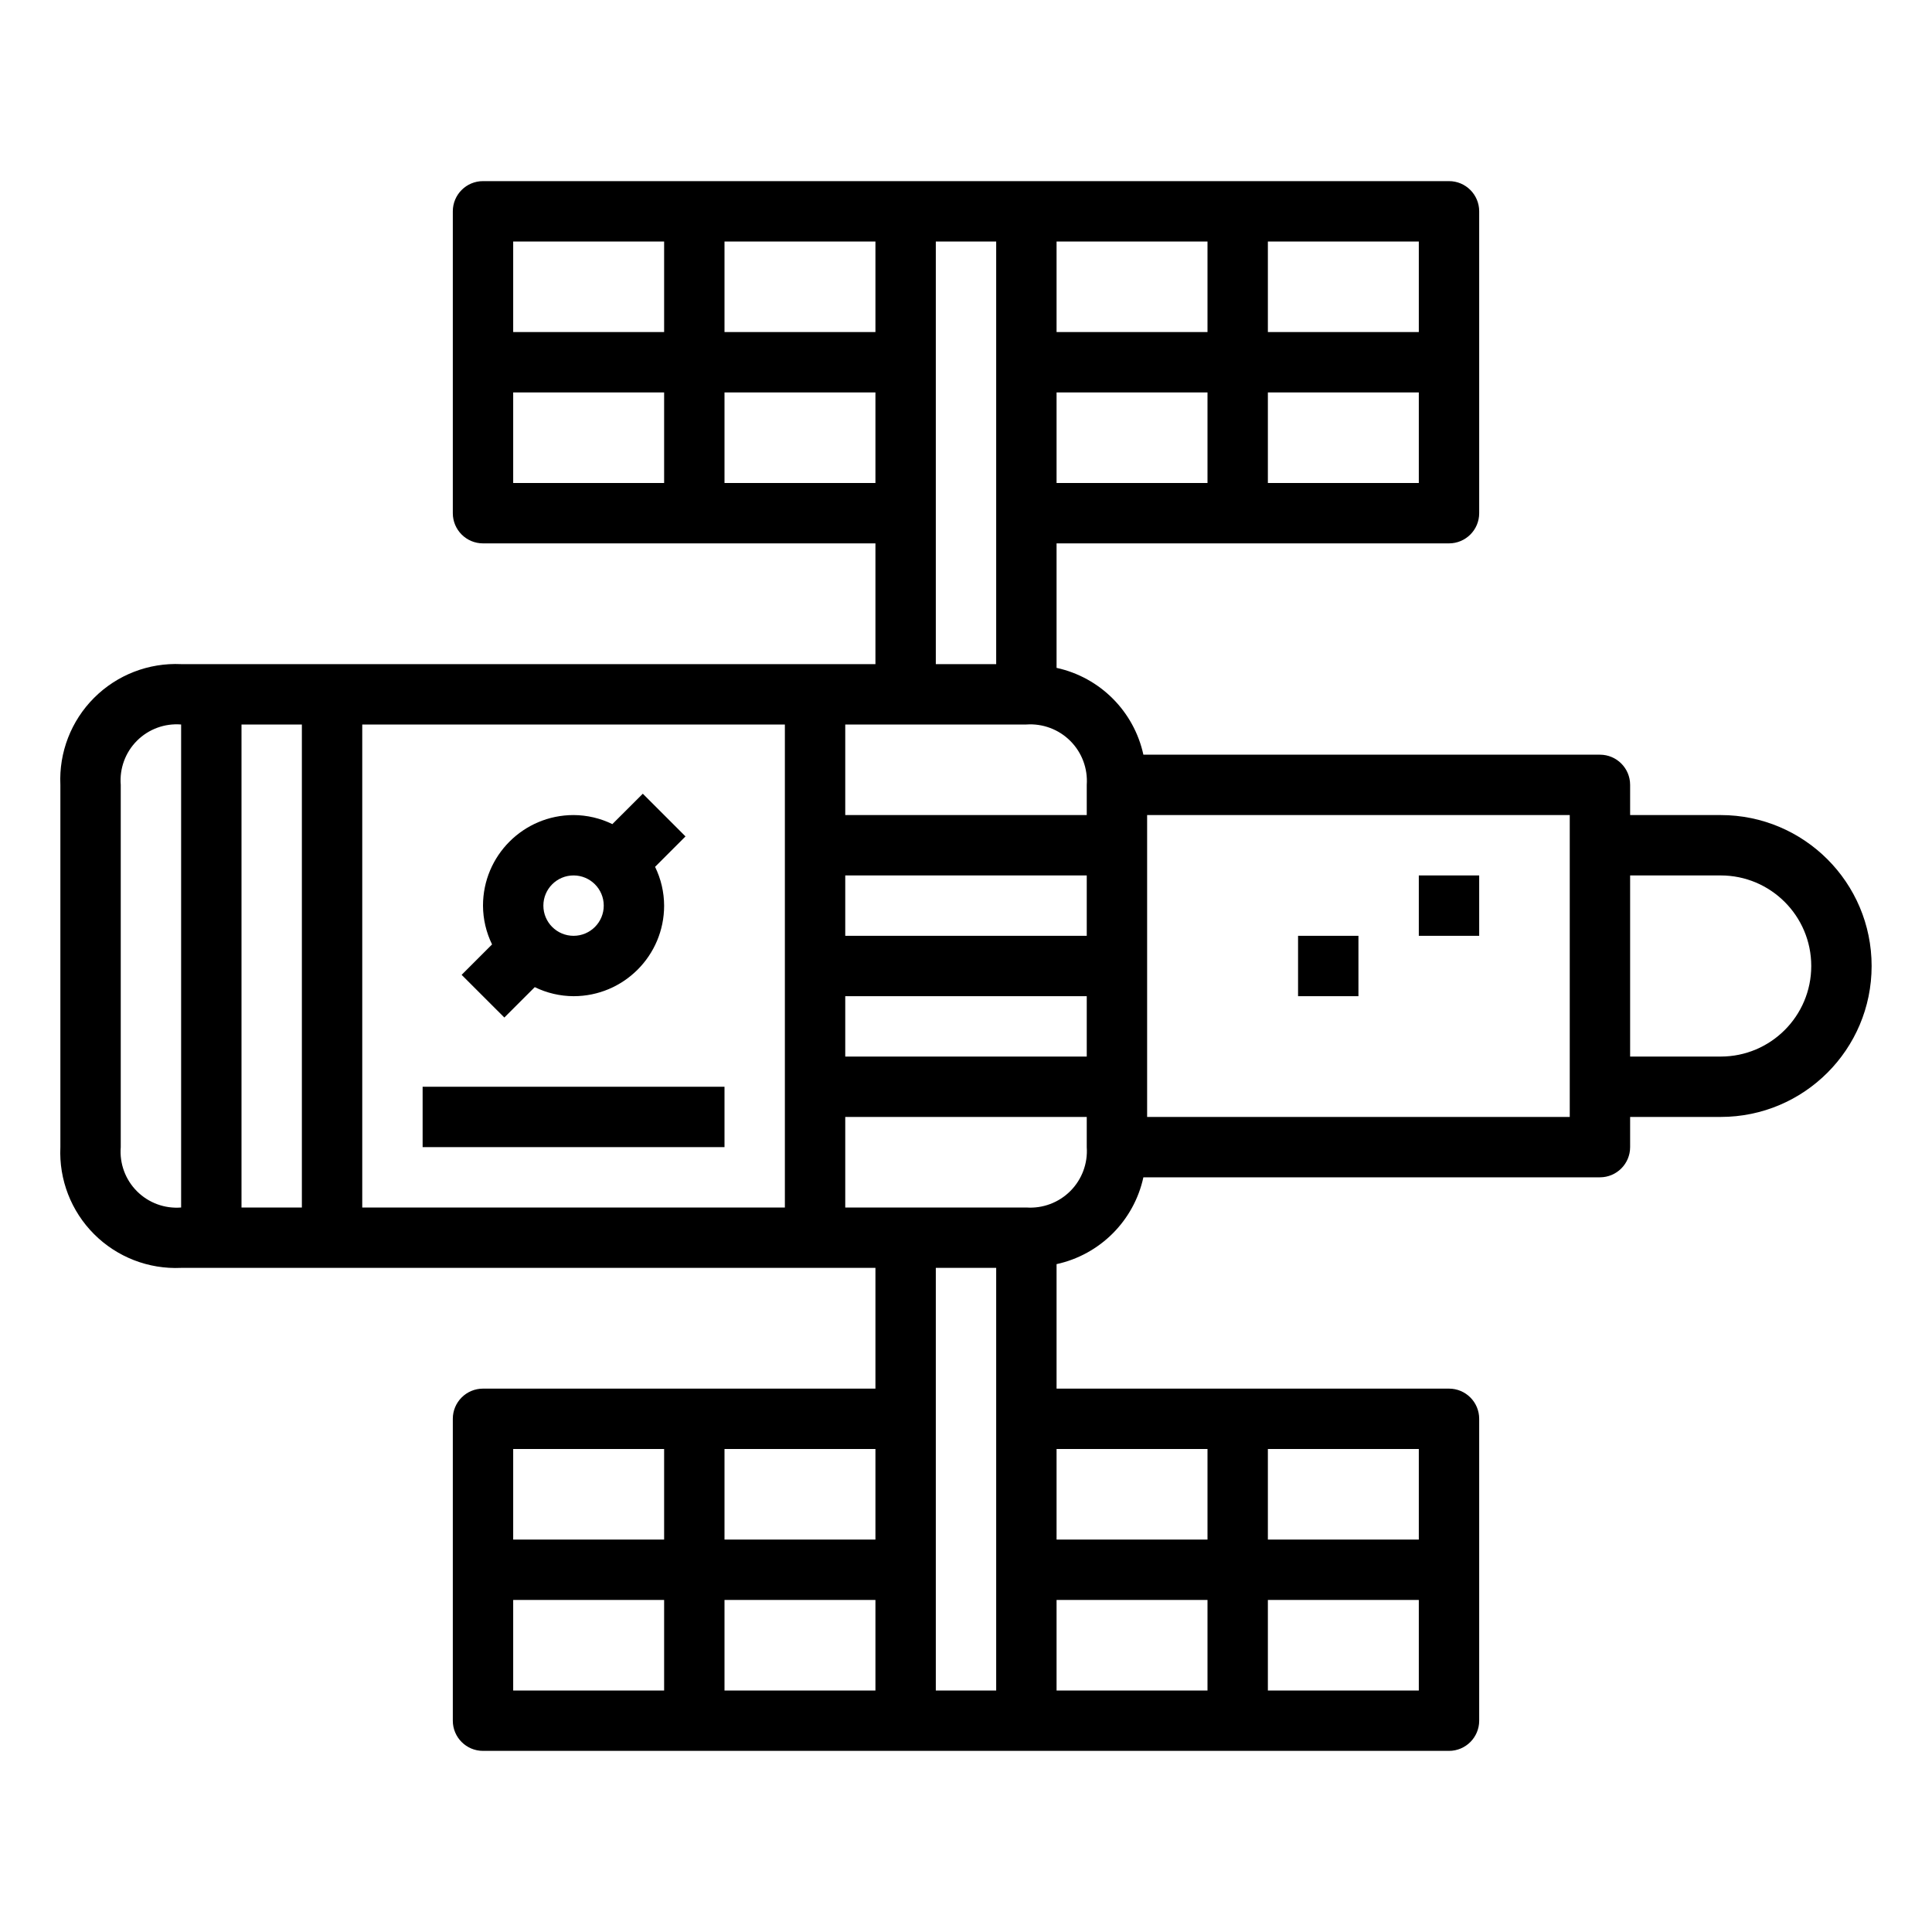
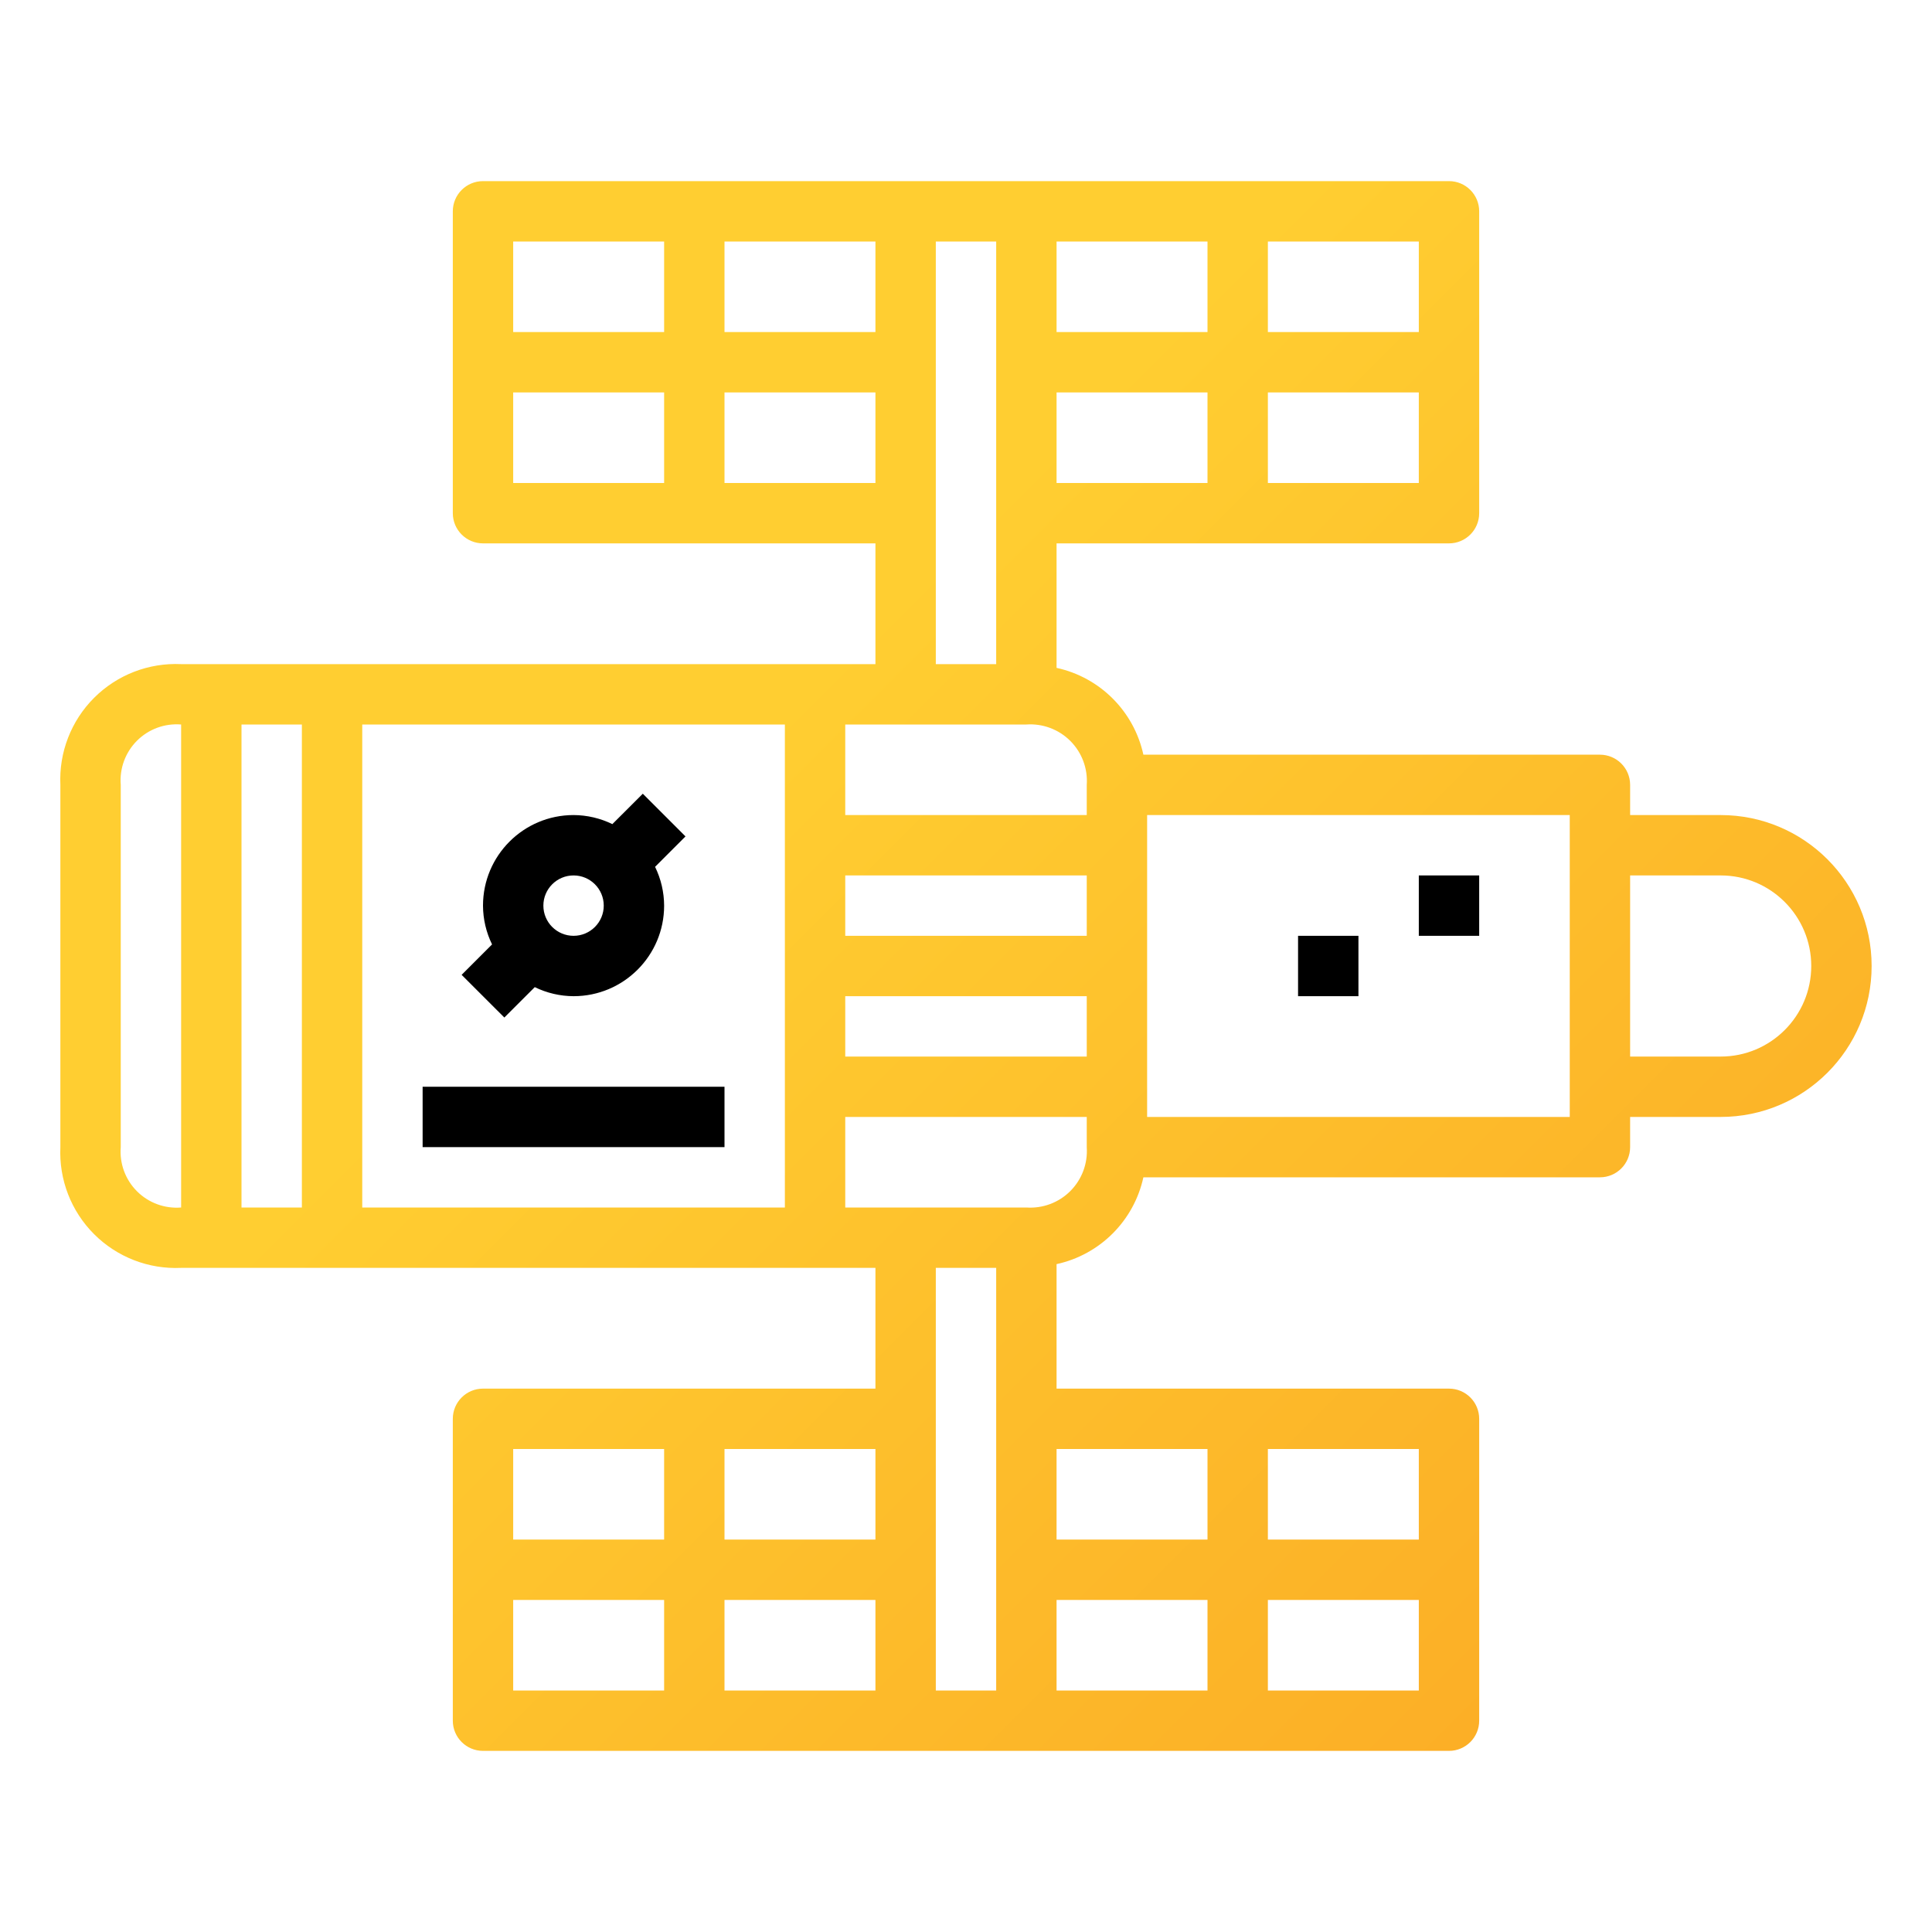
<svg xmlns="http://www.w3.org/2000/svg" height="512" viewBox="0 0 64 64" width="512">
-   <linearGradient id="a" gradientUnits="userSpaceOnUse" x1="107.462" x2="25.121" y1="106.565" y2="24.224">
-     <stop offset="0" stop-color="#f57412" />
-     <stop offset="1" stop-color="#ffce31" />
-   </linearGradient>
  <g id="outline">
-     <path d="m57 27h-3v-1a1 1 0 0 0 -1-1h-15.124a3.764 3.764 0 0 0 -2.876-2.876v-4.124h13a1 1 0 0 0 1-1v-10a1 1 0 0 0 -1-1h-32a1 1 0 0 0 -1 1v10a1 1 0 0 0 1 1h13v4h-23a3.827 3.827 0 0 0 -4 4v12a3.827 3.827 0 0 0 4 4h23v4h-13a1 1 0 0 0 -1 1v10a1 1 0 0 0 1 1h32a1 1 0 0 0 1-1v-10a1 1 0 0 0 -1-1h-13v-4.124a3.764 3.764 0 0 0 2.876-2.876h15.124a1 1 0 0 0 1-1v-1h3a5 5 0 0 0 0-10zm-15-19h5v3h-5zm0 5h5v3h-5zm-7-5h5v3h-5zm0 5h5v3h-5zm-29 27a1.856 1.856 0 0 1 -2-2v-12a1.856 1.856 0 0 1 2-2zm4 0h-2v-16h2zm16 0h-14v-16h14zm-4 16h-5v-3h5zm0-5h-5v-3h5zm7 5h-5v-3h5zm0-5h-5v-3h5zm2-43h2v14h-2zm-7 0h5v3h-5zm-2 8h-5v-3h5zm0-5h-5v-3h5zm2 5v-3h5v3zm9 40h-2v-14h2zm7 0h-5v-3h5zm2-8h5v3h-5zm0 5h5v3h-5zm-2-5v3h-5v-3zm-4-10a1.874 1.874 0 0 1 -2 2h-6v-3h8zm0-3h-8v-2h8zm0-4h-8v-2h8zm0-4h-8v-3h6a1.874 1.874 0 0 1 2 2zm16 10h-14v-10h14zm5-2h-3v-6h3a3 3 0 0 1 0 6z" />
+     <linearGradient id="a" gradientUnits="userSpaceOnUse" x1="107.462" x2="25.121" y1="106.565" y2="24.224">
+       <stop offset="0" stop-color="#f57412" />
+       <stop offset="1" stop-color="#ffce31" />
+     </linearGradient>
+     <path fill="url(#a)" d="m57 27h-3v-1a1 1 0 0 0 -1-1h-15.124a3.764 3.764 0 0 0 -2.876-2.876v-4.124h13a1 1 0 0 0 1-1v-10a1 1 0 0 0 -1-1h-32a1 1 0 0 0 -1 1v10a1 1 0 0 0 1 1h13v4h-23a3.827 3.827 0 0 0 -4 4v12a3.827 3.827 0 0 0 4 4h23v4h-13a1 1 0 0 0 -1 1v10a1 1 0 0 0 1 1h32a1 1 0 0 0 1-1v-10a1 1 0 0 0 -1-1h-13v-4.124a3.764 3.764 0 0 0 2.876-2.876h15.124a1 1 0 0 0 1-1v-1h3a5 5 0 0 0 0-10zm-15-19h5v3h-5zm0 5h5v3h-5zm-7-5h5v3h-5zm0 5h5v3h-5zm-29 27a1.856 1.856 0 0 1 -2-2v-12a1.856 1.856 0 0 1 2-2zm4 0h-2v-16h2zm16 0h-14v-16h14zm-4 16h-5v-3h5zm0-5h-5v-3h5zm7 5h-5v-3h5zm0-5h-5v-3h5zm2-43h2v14h-2zm-7 0h5v3h-5zm-2 8h-5v-3h5zm0-5h-5v-3h5zm2 5v-3h5v3zm9 40h-2v-14h2zm7 0h-5v-3h5zm2-8h5v3h-5zm0 5h5v3h-5zm-2-5v3h-5v-3zm-4-10a1.874 1.874 0 0 1 -2 2h-6v-3h8zm0-3h-8v-2h8zm0-4h-8v-2h8zm0-4h-8v-3h6a1.874 1.874 0 0 1 2 2zm16 10h-14v-10h14zm5-2h-3v-6h3a3 3 0 0 1 0 6z" />
    <path d="m14 36h10v2h-10z" />
    <path d="m47 29h2v2h-2z" />
    <path d="m43 31h2v2h-2z" />
    <path d="m16.707 33.707 1.008-1.007a2.951 2.951 0 0 0 1.285.3 3 3 0 0 0 3-3 2.951 2.951 0 0 0 -.3-1.285l1.008-1.008-1.414-1.414-1.009 1.007a2.951 2.951 0 0 0 -1.285-.3 3 3 0 0 0 -3 3 2.951 2.951 0 0 0 .3 1.285l-1.008 1.008zm2.293-4.707a1 1 0 1 1 -1 1 1 1 0 0 1 1-1z" />
  </g>
</svg>
